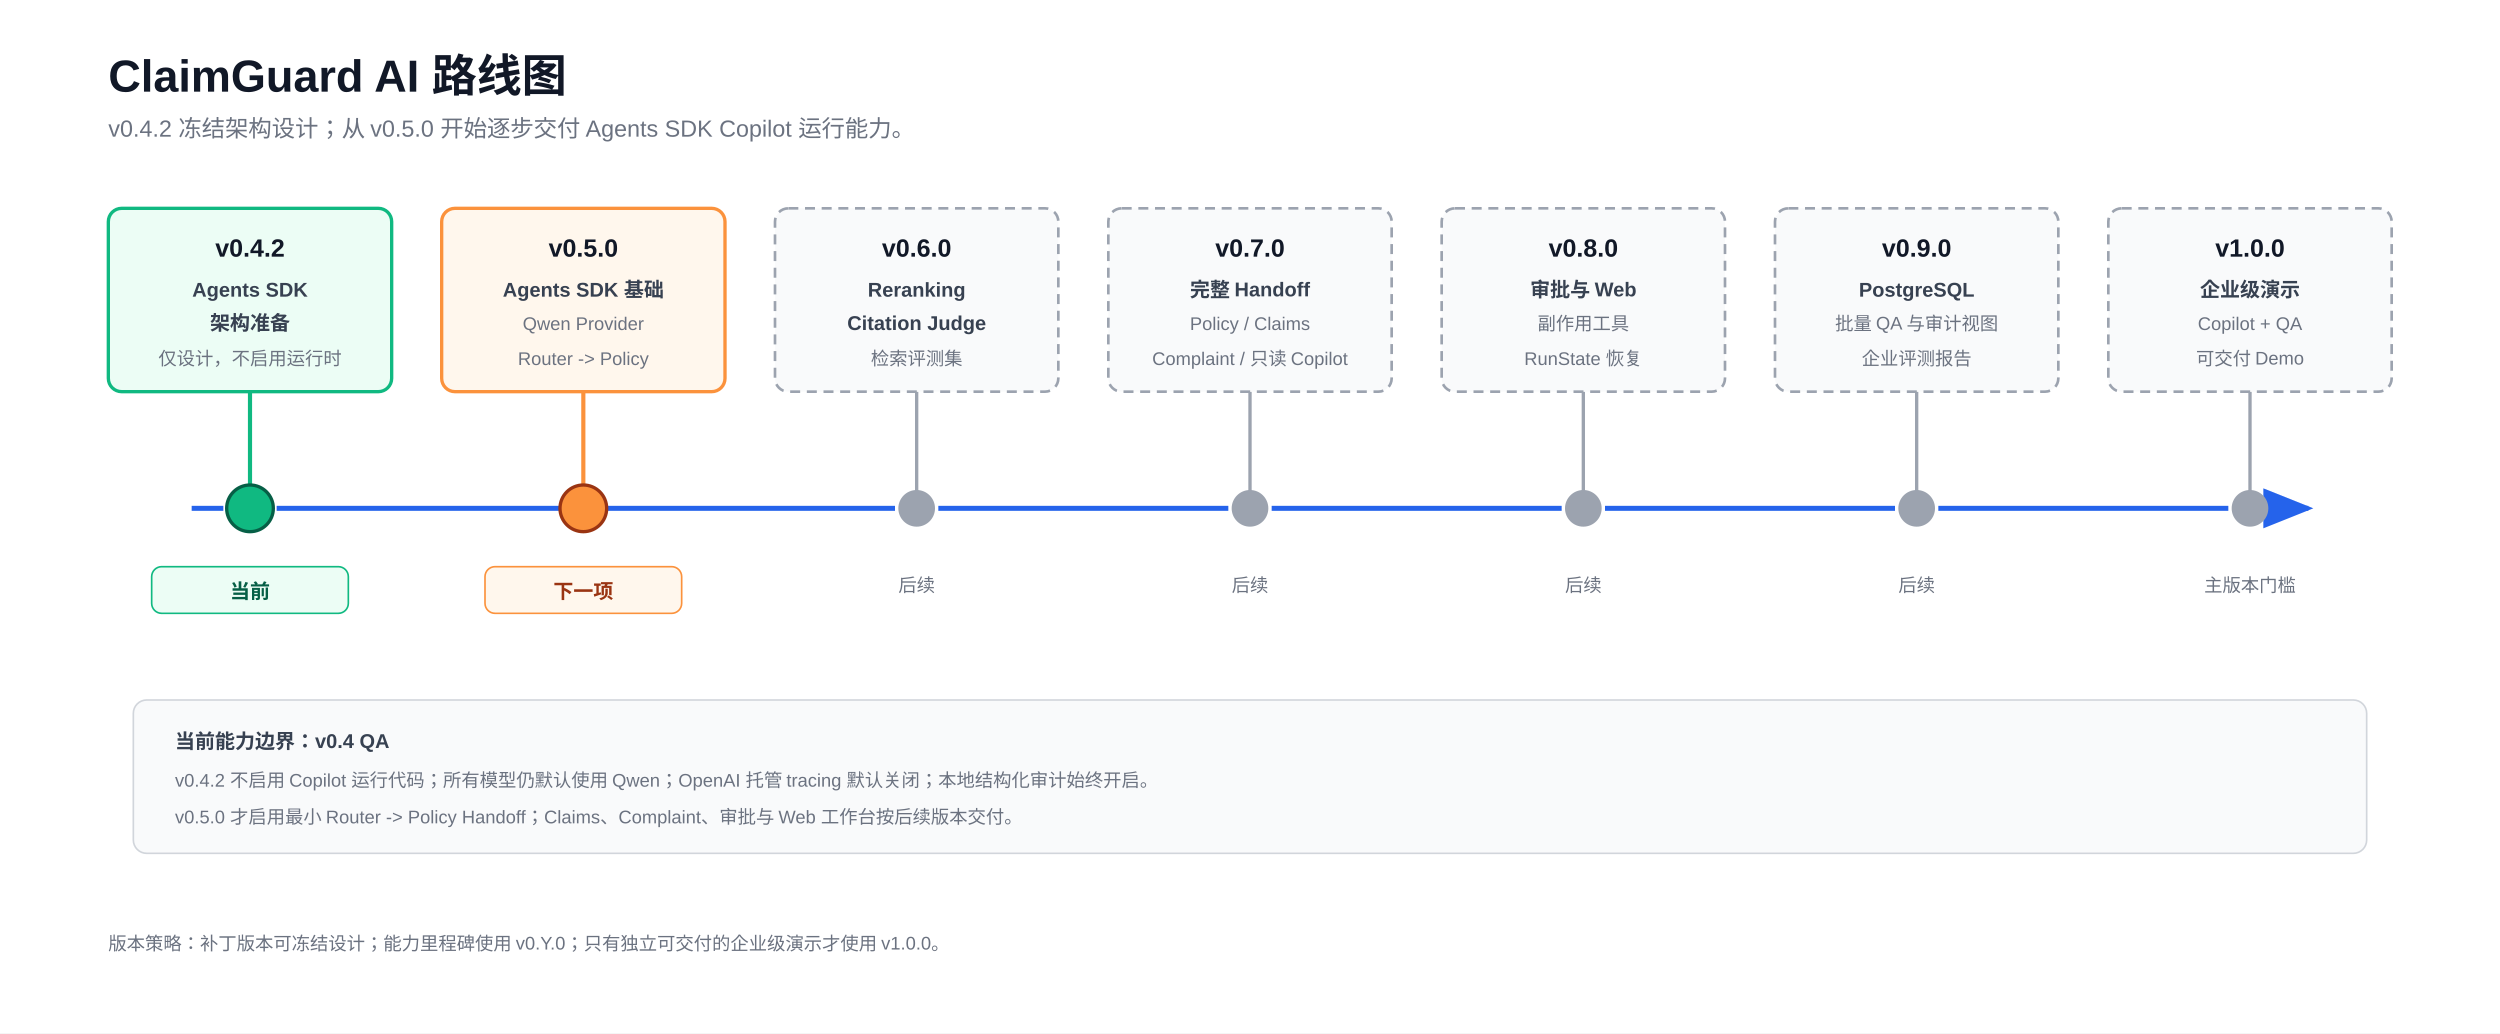
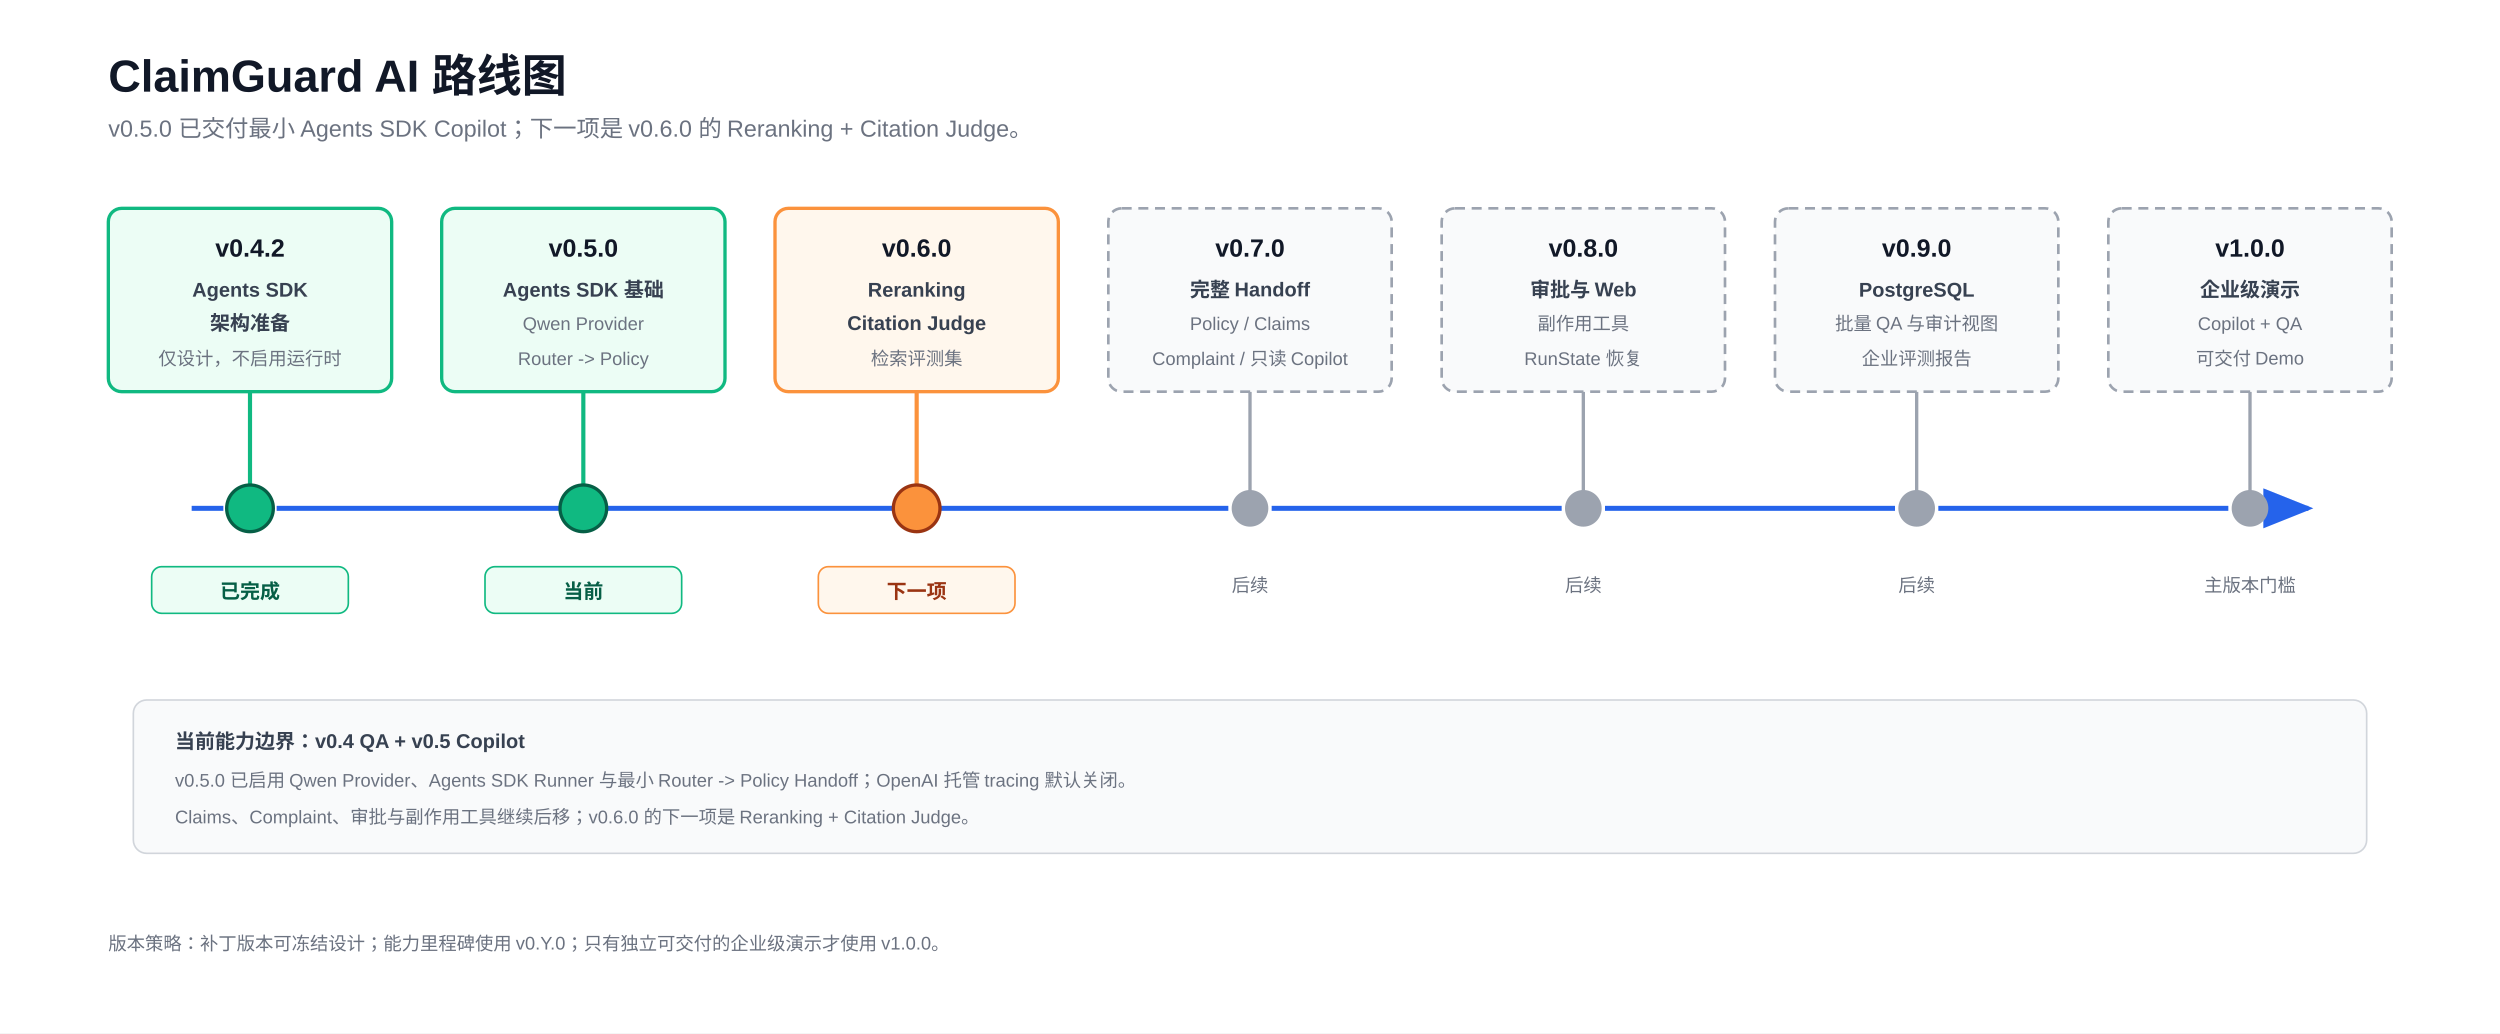
<svg xmlns="http://www.w3.org/2000/svg" viewBox="0 0 1500 620" width="1500" height="620" role="img" aria-labelledby="title desc">
  <style>
    text { font-family: 'Hiragino Sans GB', 'PingFang SC', 'Microsoft YaHei', Arial, sans-serif; }
    .title { fill: #111827; font-size: 27px; font-weight: 700; }
    .subtitle { fill: #6b7280; font-size: 14px; }
    .version { fill: #111827; font-size: 15px; font-weight: 700; }
    .label { fill: #374151; font-size: 12px; font-weight: 600; }
    .small { fill: #6b7280; font-size: 11px; }
    .current { fill: #065f46; font-size: 12px; font-weight: 700; }
    .next { fill: #9a3412; font-size: 12px; font-weight: 700; }
  </style>
  <defs>
    <marker id="arrow" markerWidth="10" markerHeight="8" refX="9" refY="4" orient="auto">
      <path d="M0,0 L10,4 L0,8 Z" fill="#2563eb" />
    </marker>
  </defs>
  <rect width="1500" height="620" fill="#ffffff" />
  <text x="65" y="55" class="title">ClaimGuard AI 路线图</text>
-   <text x="65" y="82" class="subtitle">v0.4.2 冻结架构设计；从 v0.5.0 开始逐步交付 Agents SDK Copilot 运行能力。</text>
+   <text x="65" y="82" class="subtitle">v0.5.0 已交付最小 Agents SDK Copilot；下一项是 v0.6.0 的 Reranking + Citation Judge。</text>
  <line x1="115" y1="305" x2="134" y2="305" stroke="#2563eb" stroke-width="3" />
  <line x1="166" y1="305" x2="337" y2="305" stroke="#2563eb" stroke-width="3" />
  <line x1="363" y1="305" x2="537" y2="305" stroke="#2563eb" stroke-width="3" />
  <line x1="563" y1="305" x2="737" y2="305" stroke="#2563eb" stroke-width="3" />
  <line x1="763" y1="305" x2="937" y2="305" stroke="#2563eb" stroke-width="3" />
  <line x1="963" y1="305" x2="1137" y2="305" stroke="#2563eb" stroke-width="3" />
  <line x1="1163" y1="305" x2="1337" y2="305" stroke="#2563eb" stroke-width="3" />
  <line x1="1363" y1="305" x2="1385" y2="305" stroke="#2563eb" stroke-width="3" marker-end="url(#arrow)" />
  <g data-graph-role="node">
    <line x1="150" y1="305" x2="150" y2="235" stroke="#10b981" stroke-width="2.5" />
    <circle cx="150" cy="305" r="14" fill="#10b981" stroke="#065f46" stroke-width="2" />
    <rect x="65" y="125" width="170" height="110" rx="8" fill="#ecfdf5" stroke="#10b981" stroke-width="2" />
    <text x="150" y="154" text-anchor="middle" class="version">v0.4.2</text>
    <text x="150" y="178" text-anchor="middle" class="label">Agents SDK</text>
    <text x="150" y="198" text-anchor="middle" class="label">架构准备</text>
    <text x="150" y="219" text-anchor="middle" class="small">仅设计，不启用运行时</text>
    <rect x="91" y="340" width="118" height="28" rx="6" fill="#ecfdf5" stroke="#10b981" />
-     <text x="150" y="359" text-anchor="middle" class="current">当前</text>
-     <line x1="350" y1="305" x2="350" y2="235" stroke="#fb923c" stroke-width="2.5" />
-     <circle cx="350" cy="305" r="14" fill="#fb923c" stroke="#9a3412" stroke-width="2" />
-     <rect x="265" y="125" width="170" height="110" rx="8" fill="#fff7ed" stroke="#fb923c" stroke-width="2" />
+     <text x="150" y="359" text-anchor="middle" class="current">已完成</text>
+     <line x1="350" y1="305" x2="350" y2="235" stroke="#10b981" stroke-width="2.5" />
+     <circle cx="350" cy="305" r="14" fill="#10b981" stroke="#065f46" stroke-width="2" />
+     <rect x="265" y="125" width="170" height="110" rx="8" fill="#ecfdf5" stroke="#10b981" stroke-width="2" />
    <text x="350" y="154" text-anchor="middle" class="version">v0.5.0</text>
    <text x="350" y="178" text-anchor="middle" class="label">Agents SDK 基础</text>
    <text x="350" y="198" text-anchor="middle" class="small">Qwen Provider</text>
    <text x="350" y="219" text-anchor="middle" class="small">Router -&gt; Policy</text>
-     <rect x="291" y="340" width="118" height="28" rx="6" fill="#fff7ed" stroke="#fb923c" />
-     <text x="350" y="359" text-anchor="middle" class="next">下一项</text>
-     <line x1="550" y1="305" x2="550" y2="235" stroke="#9ca3af" stroke-width="2" />
-     <circle cx="550" cy="305" r="11" fill="#9ca3af" />
-     <rect x="465" y="125" width="170" height="110" rx="8" fill="#f9fafb" stroke="#9ca3af" stroke-width="1.6" stroke-dasharray="6 4" />
+     <rect x="291" y="340" width="118" height="28" rx="6" fill="#ecfdf5" stroke="#10b981" />
+     <text x="350" y="359" text-anchor="middle" class="current">当前</text>
+     <line x1="550" y1="305" x2="550" y2="235" stroke="#fb923c" stroke-width="2.5" />
+     <circle cx="550" cy="305" r="14" fill="#fb923c" stroke="#9a3412" stroke-width="2" />
+     <rect x="465" y="125" width="170" height="110" rx="8" fill="#fff7ed" stroke="#fb923c" stroke-width="2" />
    <text x="550" y="154" text-anchor="middle" class="version">v0.6.0</text>
    <text x="550" y="178" text-anchor="middle" class="label">Reranking</text>
    <text x="550" y="198" text-anchor="middle" class="label">Citation Judge</text>
    <text x="550" y="219" text-anchor="middle" class="small">检索评测集</text>
-     <text x="550" y="355" text-anchor="middle" class="small">后续</text>
+     <rect x="491" y="340" width="118" height="28" rx="6" fill="#fff7ed" stroke="#fb923c" />
+     <text x="550" y="359" text-anchor="middle" class="next">下一项</text>
    <line x1="750" y1="305" x2="750" y2="235" stroke="#9ca3af" stroke-width="2" />
    <circle cx="750" cy="305" r="11" fill="#9ca3af" />
    <rect x="665" y="125" width="170" height="110" rx="8" fill="#f9fafb" stroke="#9ca3af" stroke-width="1.6" stroke-dasharray="6 4" />
    <text x="750" y="154" text-anchor="middle" class="version">v0.7.0</text>
    <text x="750" y="178" text-anchor="middle" class="label">完整 Handoff</text>
    <text x="750" y="198" text-anchor="middle" class="small">Policy / Claims</text>
    <text x="750" y="219" text-anchor="middle" class="small">Complaint / 只读 Copilot</text>
    <text x="750" y="355" text-anchor="middle" class="small">后续</text>
    <line x1="950" y1="305" x2="950" y2="235" stroke="#9ca3af" stroke-width="2" />
    <circle cx="950" cy="305" r="11" fill="#9ca3af" />
    <rect x="865" y="125" width="170" height="110" rx="8" fill="#f9fafb" stroke="#9ca3af" stroke-width="1.6" stroke-dasharray="6 4" />
    <text x="950" y="154" text-anchor="middle" class="version">v0.8.0</text>
    <text x="950" y="178" text-anchor="middle" class="label">审批与 Web</text>
    <text x="950" y="198" text-anchor="middle" class="small">副作用工具</text>
    <text x="950" y="219" text-anchor="middle" class="small">RunState 恢复</text>
    <text x="950" y="355" text-anchor="middle" class="small">后续</text>
    <line x1="1150" y1="305" x2="1150" y2="235" stroke="#9ca3af" stroke-width="2" />
    <circle cx="1150" cy="305" r="11" fill="#9ca3af" />
    <rect x="1065" y="125" width="170" height="110" rx="8" fill="#f9fafb" stroke="#9ca3af" stroke-width="1.6" stroke-dasharray="6 4" />
    <text x="1150" y="154" text-anchor="middle" class="version">v0.9.0</text>
    <text x="1150" y="178" text-anchor="middle" class="label">PostgreSQL</text>
    <text x="1150" y="198" text-anchor="middle" class="small">批量 QA 与审计视图</text>
    <text x="1150" y="219" text-anchor="middle" class="small">企业评测报告</text>
    <text x="1150" y="355" text-anchor="middle" class="small">后续</text>
    <line x1="1350" y1="305" x2="1350" y2="235" stroke="#9ca3af" stroke-width="2" />
    <circle cx="1350" cy="305" r="11" fill="#9ca3af" />
    <rect x="1265" y="125" width="170" height="110" rx="8" fill="#f9fafb" stroke="#9ca3af" stroke-width="1.6" stroke-dasharray="6 4" />
    <text x="1350" y="154" text-anchor="middle" class="version">v1.0.0</text>
    <text x="1350" y="178" text-anchor="middle" class="label">企业级演示</text>
    <text x="1350" y="198" text-anchor="middle" class="small">Copilot + QA</text>
    <text x="1350" y="219" text-anchor="middle" class="small">可交付 Demo</text>
    <text x="1350" y="355" text-anchor="middle" class="small">主版本门槛</text>
  </g>
  <rect x="80" y="420" width="1340" height="92" rx="8" fill="#f9fafb" stroke="#d1d5db" />
-   <text x="105" y="449" class="label">当前能力边界：v0.4 QA</text>
-   <text x="105" y="472" class="small">v0.4.2 不启用 Copilot 运行代码；所有模型仍默认使用 Qwen；OpenAI 托管 tracing 默认关闭；本地结构化审计始终开启。</text>
-   <text x="105" y="494" class="small">v0.5.0 才启用最小 Router -&gt; Policy Handoff；Claims、Complaint、审批与 Web 工作台按后续版本交付。</text>
+   <text x="105" y="449" class="label">当前能力边界：v0.4 QA + v0.5 Copilot</text>
+   <text x="105" y="472" class="small">v0.5.0 已启用 Qwen Provider、Agents SDK Runner 与最小 Router -&gt; Policy Handoff；OpenAI 托管 tracing 默认关闭。</text>
+   <text x="105" y="494" class="small">Claims、Complaint、审批与副作用工具继续后移；v0.6.0 的下一项是 Reranking + Citation Judge。</text>
  <text x="65" y="570" class="small">版本策略：补丁版本可冻结设计；能力里程碑使用 v0.Y.0；只有独立可交付的企业级演示才使用 v1.0.0。</text>
</svg>
